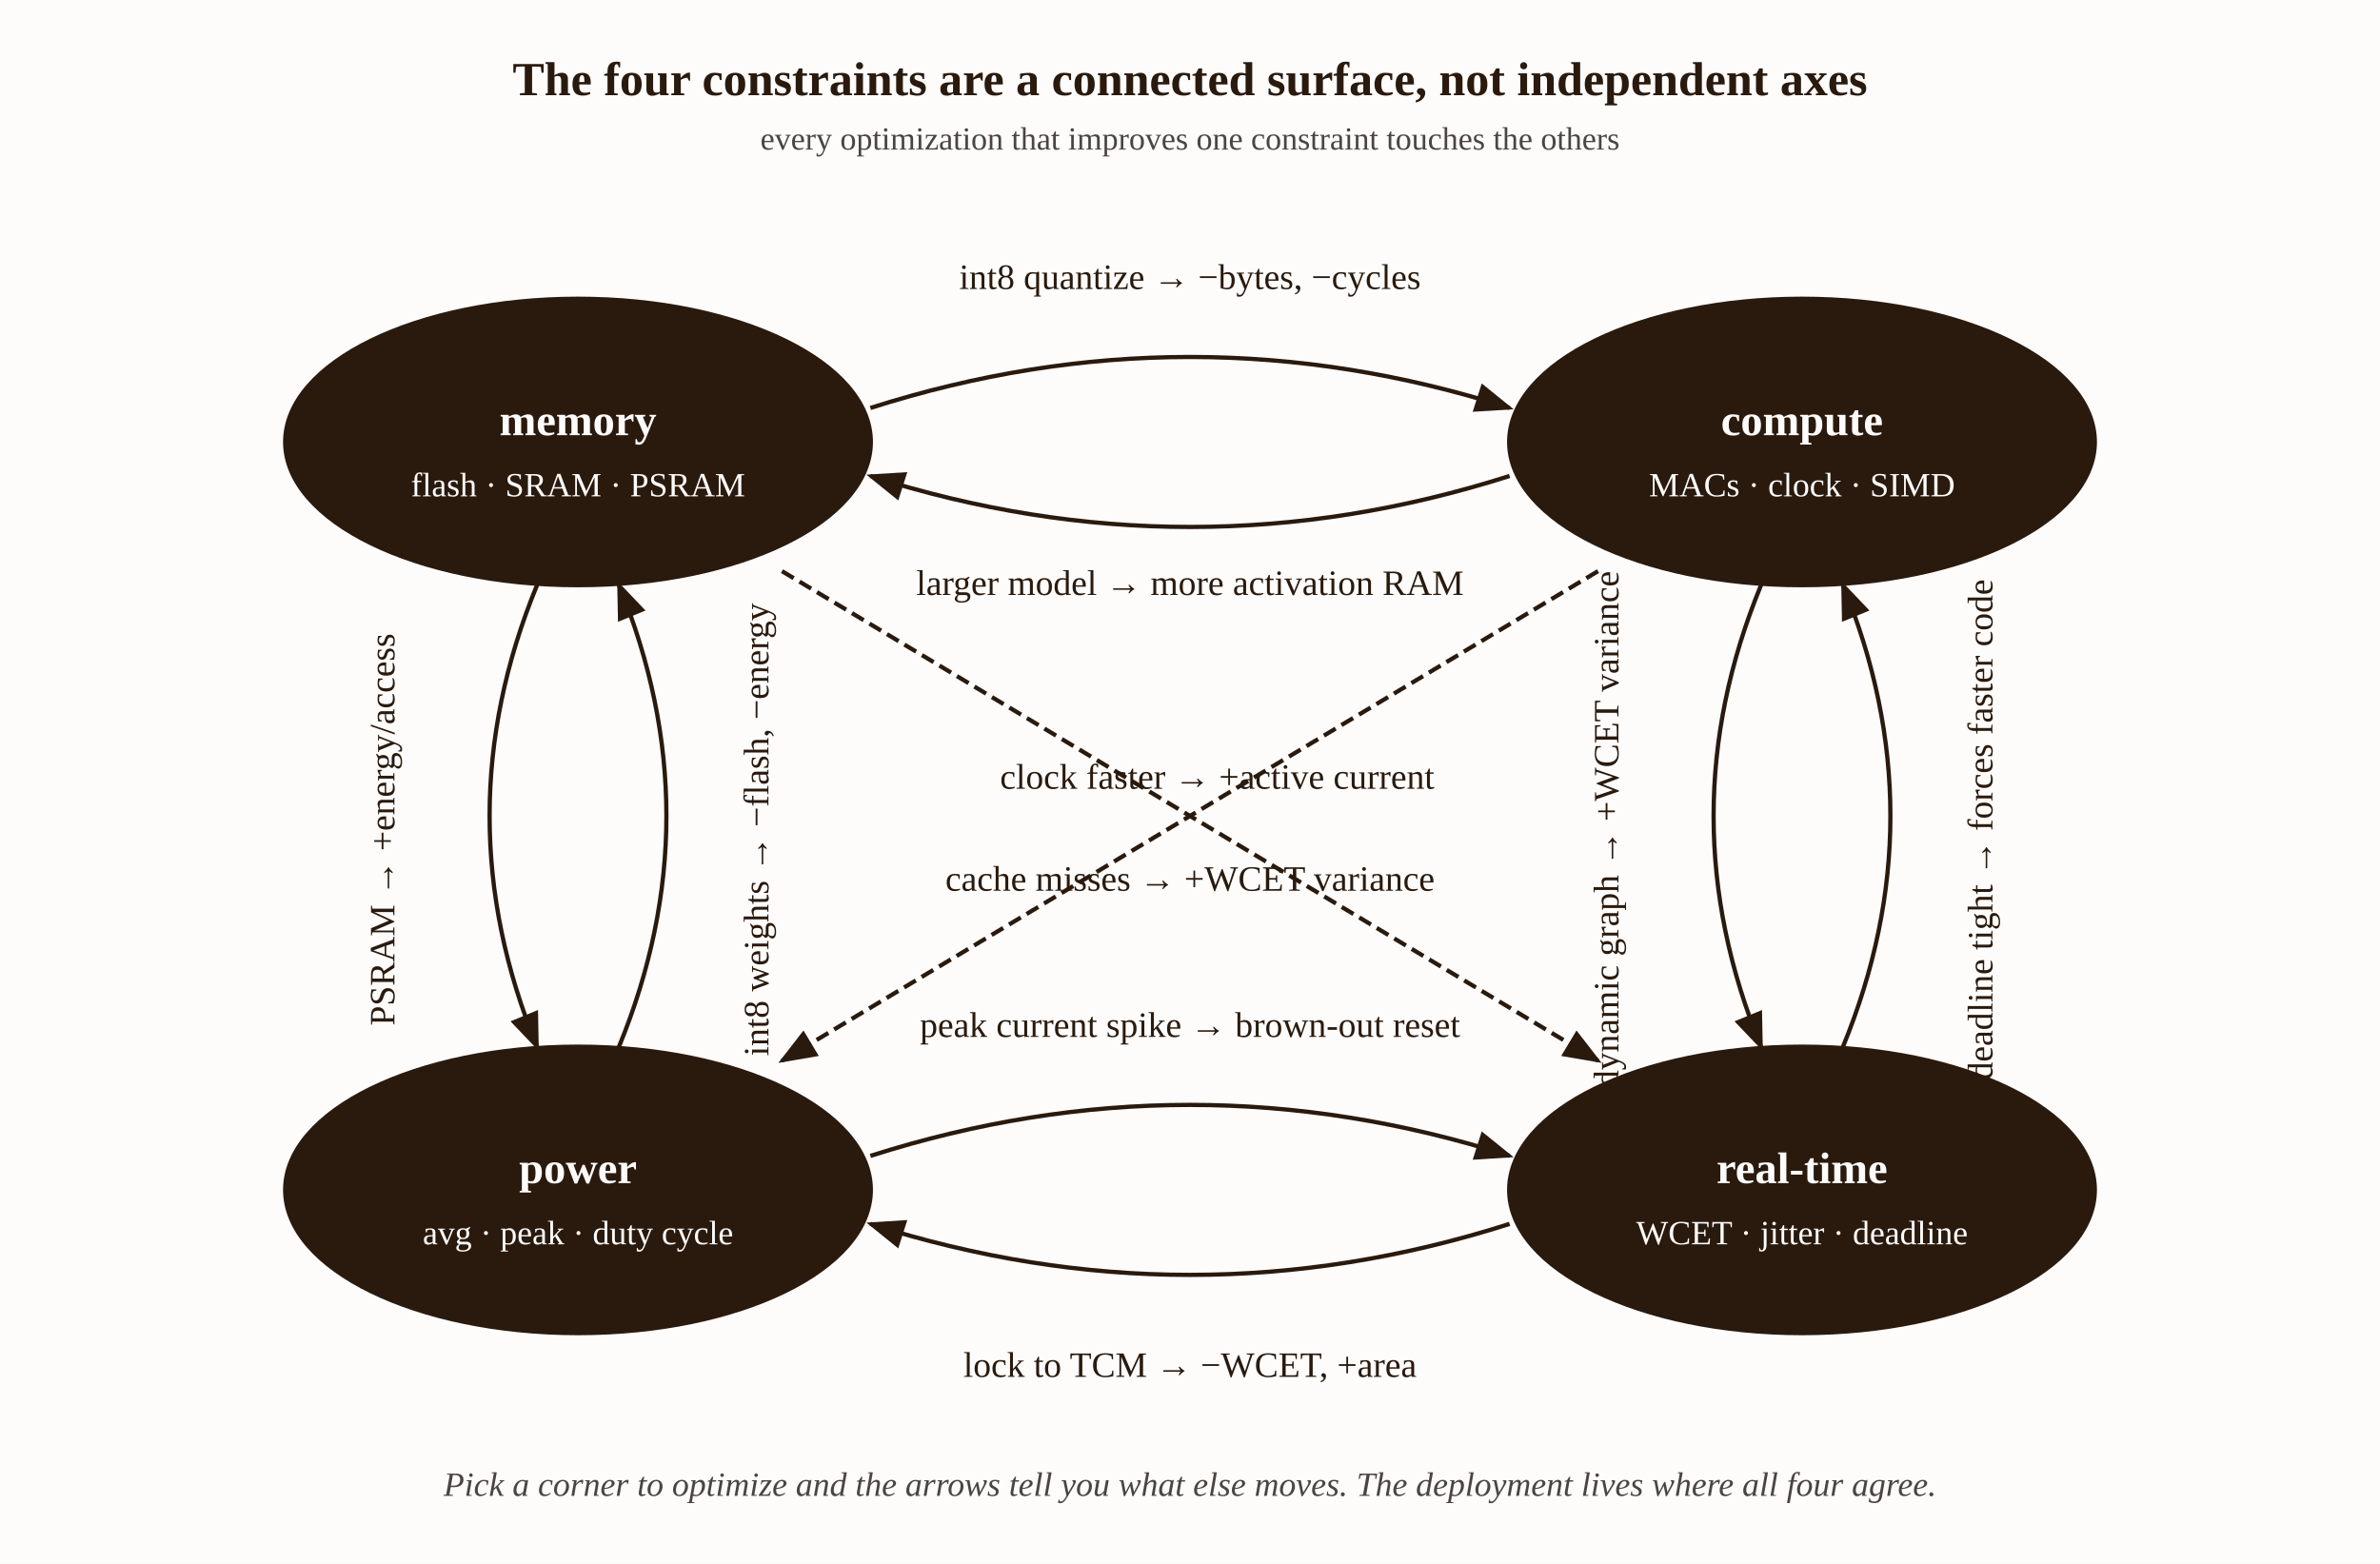
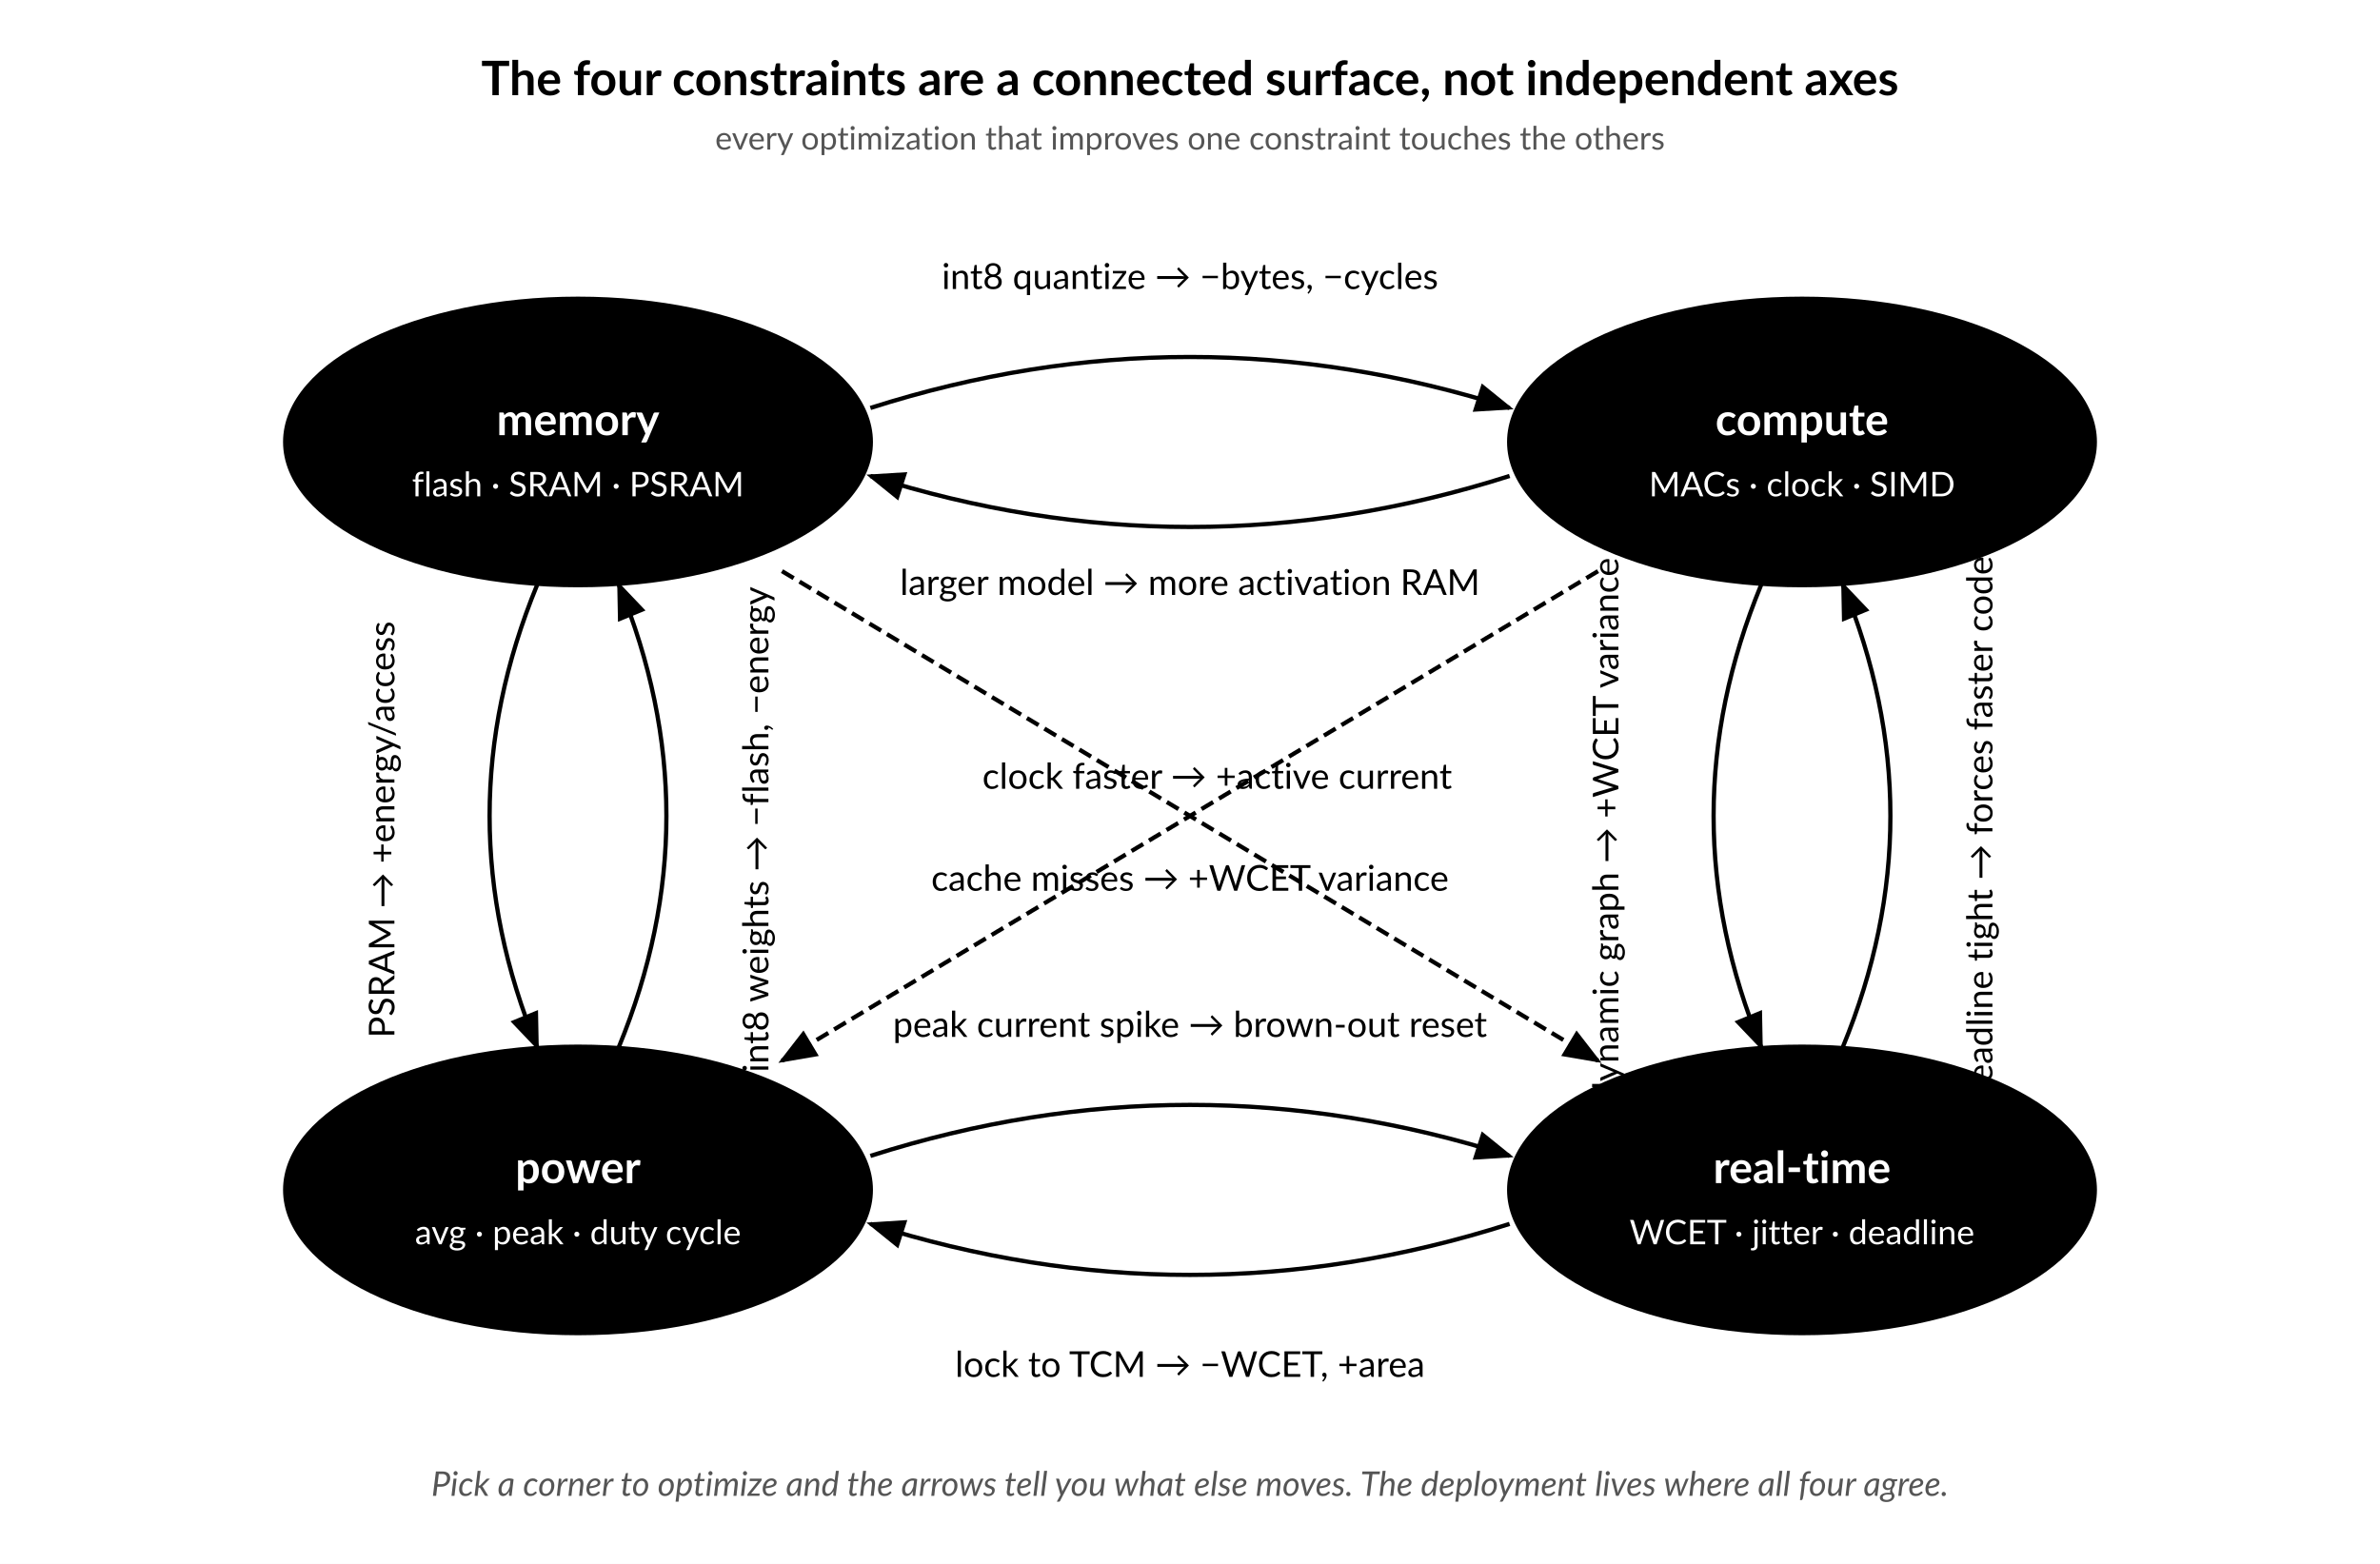
<svg xmlns="http://www.w3.org/2000/svg" viewBox="0 0 700 460" role="img" aria-labelledby="t04 d04">
  <defs>
    <style>
-       .ti { font-family: 'EB Garamond', Georgia, 'Times New Roman', serif; font-size: 14px; font-weight: bold; fill: #2a1a0e; }
-       .nl { font-family: 'EB Garamond', Georgia, 'Times New Roman', serif; font-size: 13px; font-weight: bold; fill: #fdfcfb; }
-       .ns { font-family: 'EB Garamond', Georgia, 'Times New Roman', serif; font-size: 10px; fill: #fdfcfb; }
-       .lb { font-family: 'EB Garamond', Georgia, 'Times New Roman', serif; font-size: 10.5px; fill: #2a1a0e; }
-       .sm { font-family: 'EB Garamond', Georgia, 'Times New Roman', serif; font-size: 9.5px; fill: #4a4540; }
-       .cap { font-family: 'EB Garamond', Georgia, 'Times New Roman', serif; font-size: 10px; font-style: italic; fill: #4a4540; }
+       .ti { font-family: 'Real Head Pro', 'FF Real', Lato, sans-serif; font-size: 14px; font-weight: bold; fill: #000000; }
+       .nl { font-family: 'Real Head Pro', 'FF Real', Lato, sans-serif; font-size: 13px; font-weight: bold; fill: #FFFFFF; }
+       .ns { font-family: 'Real Head Pro', 'FF Real', Lato, sans-serif; font-size: 10px; fill: #FFFFFF; }
+       .lb { font-family: 'Real Head Pro', 'FF Real', Lato, sans-serif; font-size: 10.5px; fill: #000000; }
+       .sm { font-family: 'Real Head Pro', 'FF Real', Lato, sans-serif; font-size: 9.5px; fill: #555555; }
+       .cap { font-family: 'Real Head Pro', 'FF Real', Lato, sans-serif; font-size: 10px; font-style: italic; fill: #555555; }
    </style>
    <marker id="ar4" markerWidth="9" markerHeight="7" refX="8" refY="3.5" orient="auto">
-       <polygon points="0 0, 9 3.5, 0 7" fill="#2a1a0e" />
+       <polygon points="0 0, 9 3.5, 0 7" fill="#000000" />
    </marker>
  </defs>
-   <rect width="700" height="460" fill="#fdfcfb" />
+   <rect width="700" height="460" fill="#FFFFFF" />
  <text x="350" y="28" text-anchor="middle" class="ti">The four constraints are a connected surface, not independent axes</text>
  <text x="350" y="44" text-anchor="middle" class="sm">every optimization that improves one constraint touches the others</text>
  <g>
-     <ellipse cx="170" cy="130" rx="86" ry="42" fill="#2a1a0e" stroke="#2a1a0e" stroke-width="1.5" />
+     <ellipse cx="170" cy="130" rx="86" ry="42" fill="#000000" stroke="#000000" stroke-width="1.5" />
    <text x="170" y="128" text-anchor="middle" class="nl">memory</text>
    <text x="170" y="146" text-anchor="middle" class="ns">flash · SRAM · PSRAM</text>
  </g>
  <g>
-     <ellipse cx="530" cy="130" rx="86" ry="42" fill="#2a1a0e" stroke="#2a1a0e" stroke-width="1.5" />
+     <ellipse cx="530" cy="130" rx="86" ry="42" fill="#000000" stroke="#000000" stroke-width="1.5" />
    <text x="530" y="128" text-anchor="middle" class="nl">compute</text>
    <text x="530" y="146" text-anchor="middle" class="ns">MACs · clock · SIMD</text>
  </g>
  <g>
-     <ellipse cx="170" cy="350" rx="86" ry="42" fill="#2a1a0e" stroke="#2a1a0e" stroke-width="1.5" />
+     <ellipse cx="170" cy="350" rx="86" ry="42" fill="#000000" stroke="#000000" stroke-width="1.5" />
    <text x="170" y="348" text-anchor="middle" class="nl">power</text>
    <text x="170" y="366" text-anchor="middle" class="ns">avg · peak · duty cycle</text>
  </g>
  <g>
-     <ellipse cx="530" cy="350" rx="86" ry="42" fill="#2a1a0e" stroke="#2a1a0e" stroke-width="1.5" />
+     <ellipse cx="530" cy="350" rx="86" ry="42" fill="#000000" stroke="#000000" stroke-width="1.5" />
    <text x="530" y="348" text-anchor="middle" class="nl">real-time</text>
    <text x="530" y="366" text-anchor="middle" class="ns">WCET · jitter · deadline</text>
  </g>
-   <path d="M 256 120 Q 350 90 444 120" fill="none" stroke="#2a1a0e" stroke-width="1.25" marker-end="url(#ar4)" />
+   <path d="M 256 120 Q 350 90 444 120" fill="none" stroke="#000000" stroke-width="1.25" marker-end="url(#ar4)" />
  <text x="350" y="85" text-anchor="middle" class="lb">int8 quantize → −bytes, −cycles</text>
-   <path d="M 444 140 Q 350 170 256 140" fill="none" stroke="#2a1a0e" stroke-width="1.25" marker-end="url(#ar4)" />
+   <path d="M 444 140 Q 350 170 256 140" fill="none" stroke="#000000" stroke-width="1.25" marker-end="url(#ar4)" />
  <text x="350" y="175" text-anchor="middle" class="lb">larger model → more activation RAM</text>
-   <path d="M 158 172 Q 130 240 158 308" fill="none" stroke="#2a1a0e" stroke-width="1.25" marker-end="url(#ar4)" />
+   <path d="M 158 172 Q 130 240 158 308" fill="none" stroke="#000000" stroke-width="1.25" marker-end="url(#ar4)" />
  <text x="116" y="244" text-anchor="middle" class="lb" transform="rotate(-90 116 244)">PSRAM → +energy/access</text>
-   <path d="M 182 308 Q 210 240 182 172" fill="none" stroke="#2a1a0e" stroke-width="1.25" marker-end="url(#ar4)" />
+   <path d="M 182 308 Q 210 240 182 172" fill="none" stroke="#000000" stroke-width="1.25" marker-end="url(#ar4)" />
  <text x="226" y="244" text-anchor="middle" class="lb" transform="rotate(-90 226 244)">int8 weights → −flash, −energy</text>
-   <path d="M 518 172 Q 490 240 518 308" fill="none" stroke="#2a1a0e" stroke-width="1.25" marker-end="url(#ar4)" />
+   <path d="M 518 172 Q 490 240 518 308" fill="none" stroke="#000000" stroke-width="1.25" marker-end="url(#ar4)" />
  <text x="476" y="244" text-anchor="middle" class="lb" transform="rotate(-90 476 244)">dynamic graph → +WCET variance</text>
-   <path d="M 542 308 Q 570 240 542 172" fill="none" stroke="#2a1a0e" stroke-width="1.25" marker-end="url(#ar4)" />
+   <path d="M 542 308 Q 570 240 542 172" fill="none" stroke="#000000" stroke-width="1.25" marker-end="url(#ar4)" />
  <text x="586" y="244" text-anchor="middle" class="lb" transform="rotate(-90 586 244)">deadline tight → forces faster code</text>
-   <path d="M 470 168 Q 350 240 230 312" fill="none" stroke="#2a1a0e" stroke-width="1.25" stroke-dasharray="4 2" marker-end="url(#ar4)" />
+   <path d="M 470 168 Q 350 240 230 312" fill="none" stroke="#000000" stroke-width="1.25" stroke-dasharray="4 2" marker-end="url(#ar4)" />
  <text x="358" y="232" text-anchor="middle" class="lb">clock faster → +active current</text>
-   <path d="M 256 340 Q 350 310 444 340" fill="none" stroke="#2a1a0e" stroke-width="1.25" marker-end="url(#ar4)" />
+   <path d="M 256 340 Q 350 310 444 340" fill="none" stroke="#000000" stroke-width="1.25" marker-end="url(#ar4)" />
  <text x="350" y="305" text-anchor="middle" class="lb">peak current spike → brown-out reset</text>
-   <path d="M 444 360 Q 350 390 256 360" fill="none" stroke="#2a1a0e" stroke-width="1.25" marker-end="url(#ar4)" />
+   <path d="M 444 360 Q 350 390 256 360" fill="none" stroke="#000000" stroke-width="1.25" marker-end="url(#ar4)" />
  <text x="350" y="405" text-anchor="middle" class="lb">lock to TCM → −WCET, +area</text>
-   <path d="M 230 168 Q 350 240 470 312" fill="none" stroke="#2a1a0e" stroke-width="1.25" stroke-dasharray="4 2" marker-end="url(#ar4)" />
+   <path d="M 230 168 Q 350 240 470 312" fill="none" stroke="#000000" stroke-width="1.25" stroke-dasharray="4 2" marker-end="url(#ar4)" />
  <text x="350" y="262" text-anchor="middle" class="lb">cache misses → +WCET variance</text>
  <text x="350" y="440" text-anchor="middle" class="cap">Pick a corner to optimize and the arrows tell you what else moves. The deployment lives where all four agree.</text>
</svg>
